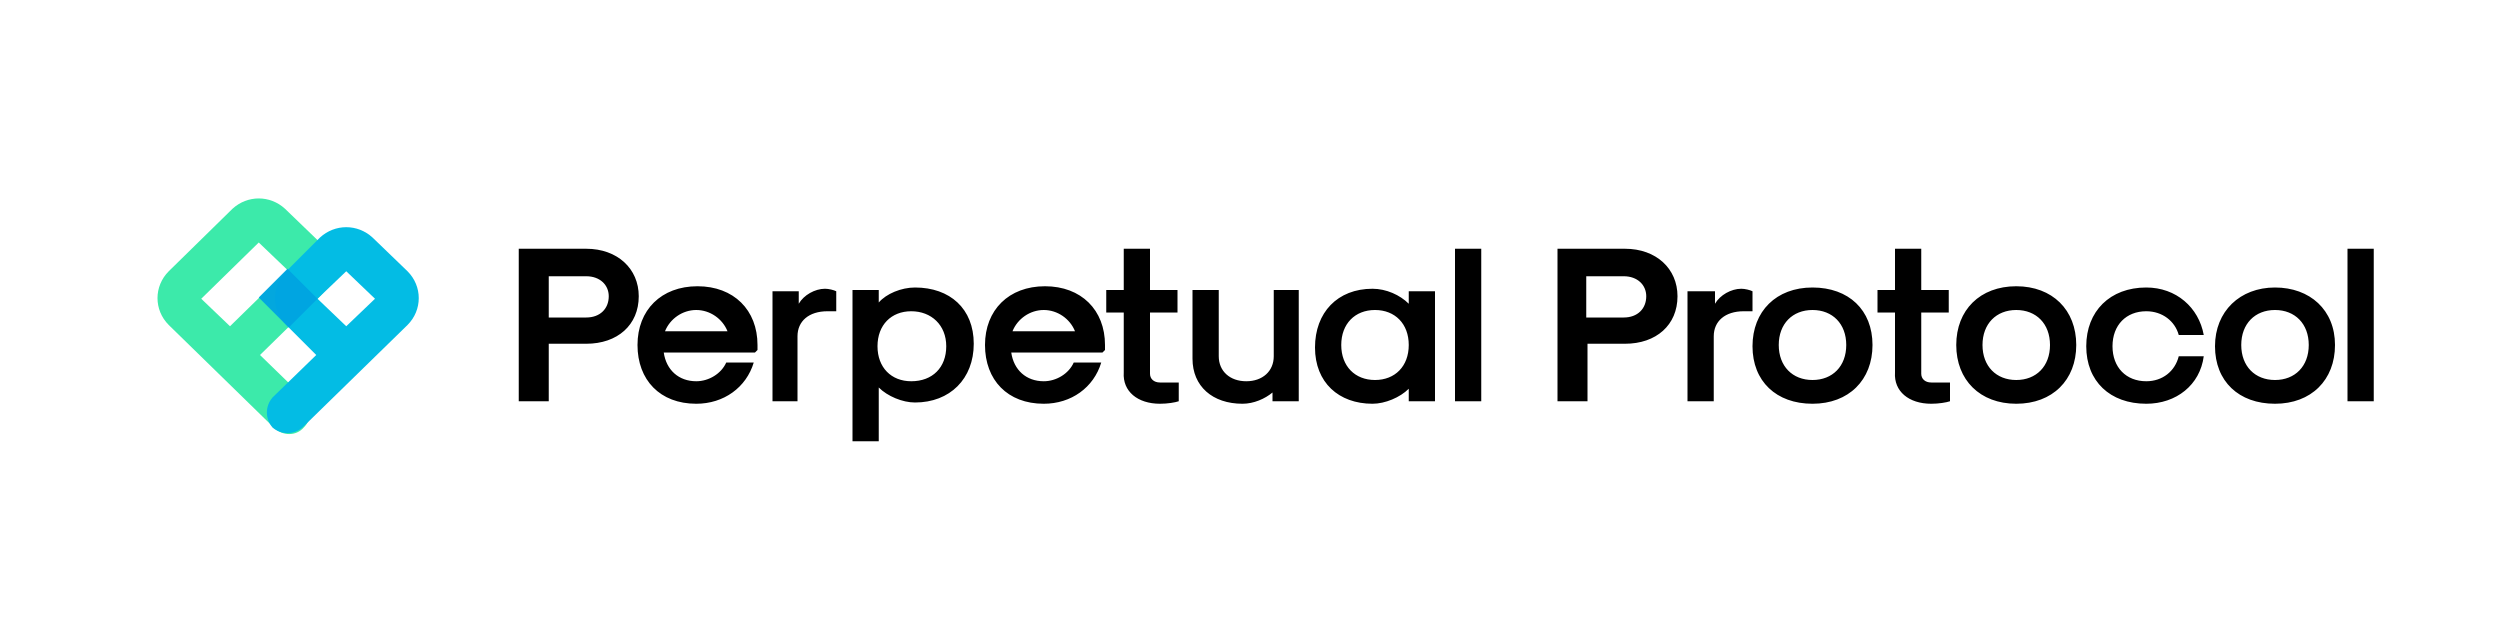
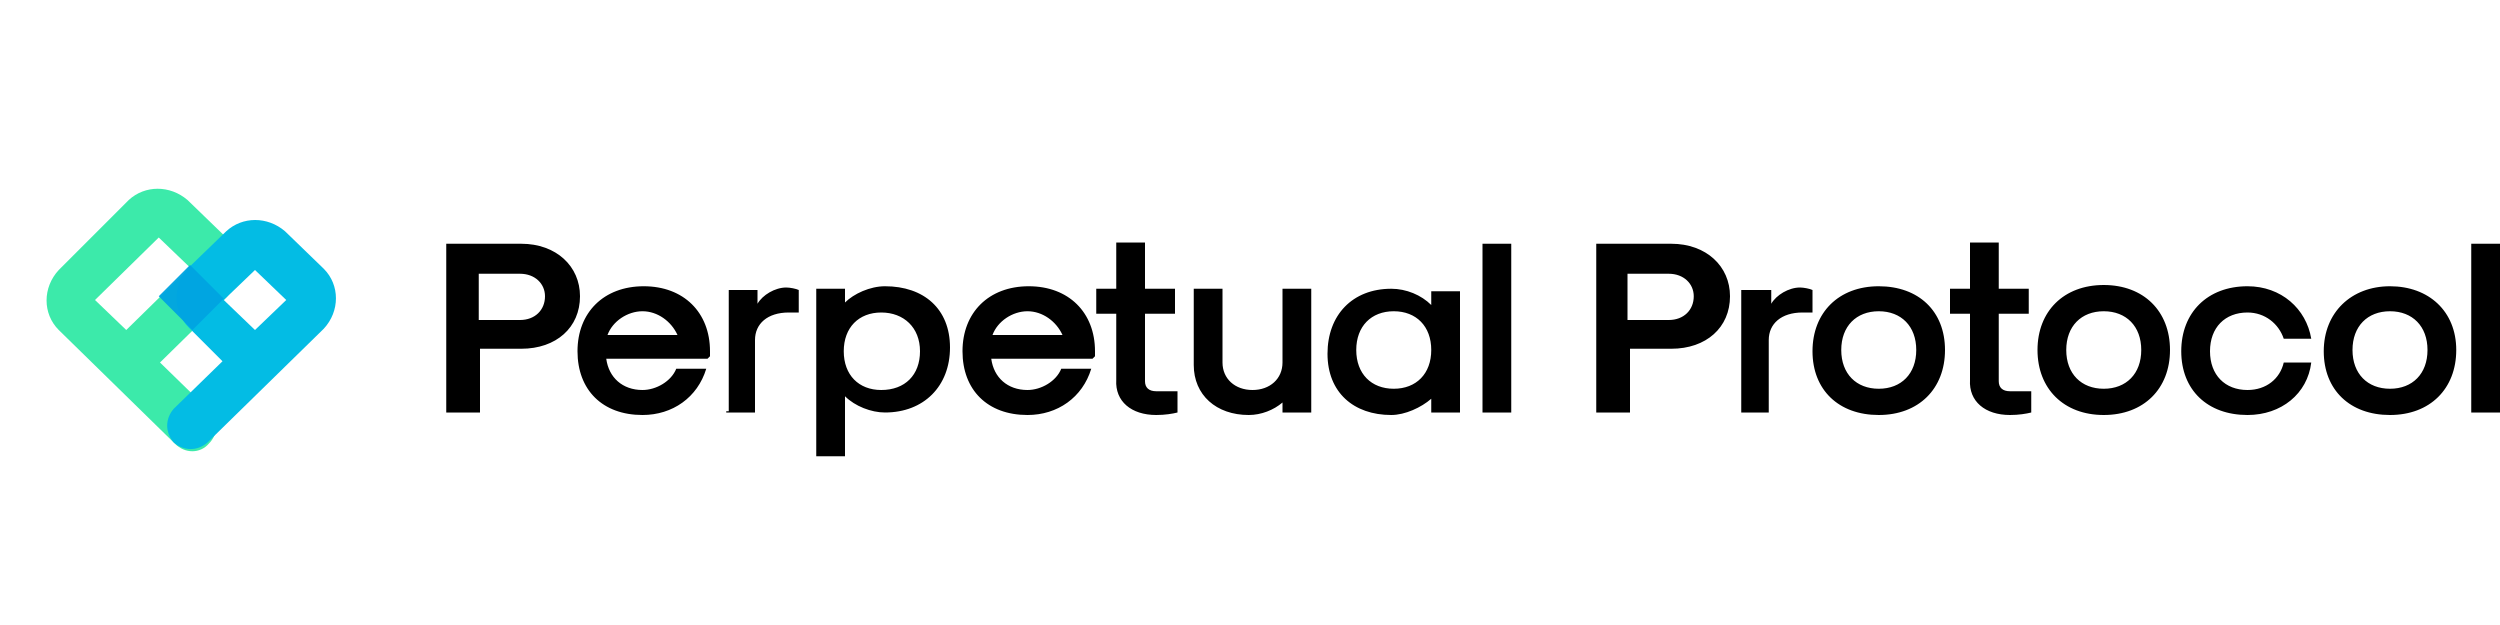
<svg xmlns="http://www.w3.org/2000/svg" xmlns:xlink="http://www.w3.org/1999/xlink" version="1.1" id="Layer_1" x="0px" y="0px" viewBox="0 0 200 50" enable-background="new 0 0 200 50" xml:space="preserve">
  <g id="XMLID_133_">
-     <defs>
-       <rect id="XMLID_142_" x="10" y="11.7" width="26.5" height="26.5" />
-     </defs>
-     <clipPath id="XMLID_145_">
-       <use xlink:href="#XMLID_142_" overflow="visible" />
-     </clipPath>
-     <g id="XMLID_134_" clip-path="url(#XMLID_145_)">
-       <path id="XMLID_139_" fill="#3CEAAA" d="M18.6,16.7c1.2-1.1,3-1.1,4.2,0l2.8,2.7c1.2,1.2,1.2,3.1,0,4.3l-4.8,4.7l3.5,3.4    c0.7,0.6,0.7,1.7,0,2.4c-0.6,0.7-1.7,0.7-2.4,0L13.5,26c-1.2-1.2-1.2-3.1,0-4.3L18.6,16.7z M18.4,26.1l4.6-4.5l-2.3-2.2l-4.6,4.5    L18.4,26.1z" />
-       <path id="XMLID_136_" fill="#03BCE4" d="M25.6,19c1.2-1.1,3-1.1,4.2,0l2.8,2.7c1.2,1.2,1.2,3.1,0,4.3l-8.4,8.2    c-0.7,0.6-1.7,0.6-2.4,0c-0.6-0.7-0.6-1.7,0-2.4l3.5-3.4L22.9,26c-1.2-1.2-1.2-3.1,0-4.3L25.6,19z M27.7,26.1l2.3-2.2l-2.3-2.2    l-2.3,2.2L27.7,26.1z" />
-       <path id="XMLID_135_" opacity="0.95" fill="#00A4E1" enable-background="new    " d="M25.4,23.9L23,21.5l-2.3,2.3l2.4,2.4    L25.4,23.9z" />
+     <g id="XMLID_30_">
+       <g id="XMLID_31_">
+         <defs>
+           <rect id="XMLID_40_" x="0.8" y="10.4" width="29.3" height="29.3" />
+         </defs>
+         <clipPath id="XMLID_2_">
+           <use xlink:href="#XMLID_40_" overflow="visible" />
+         </clipPath>
+         <g id="XMLID_134_" clip-path="url(#XMLID_2_)">
+           <path id="XMLID_139_" fill="#3CEAAA" d="M10.3,16c1.3-1.2,3.3-1.2,4.7,0l3.1,3c1.3,1.3,1.3,3.4,0,4.8L12.8,29l3.9,3.8      c0.8,0.7,0.8,1.9,0,2.7c-0.7,0.8-1.9,0.8-2.7,0l-9.3-9.1c-1.3-1.3-1.3-3.4,0-4.8L10.3,16z M10.1,26.4l5.1-5L12.7,19l-5.1,5      L10.1,26.4z" />
+           <path id="XMLID_136_" fill="#03BCE4" d="M18.1,18.5c1.3-1.2,3.3-1.2,4.7,0l3.1,3c1.3,1.3,1.3,3.4,0,4.8l-9.3,9.1      c-0.8,0.7-1.9,0.7-2.7,0c-0.7-0.8-0.7-1.9,0-2.7l3.9-3.8l-2.7-2.7c-1.3-1.3-1.3-3.4,0-4.8L18.1,18.5z M20.4,26.4l2.5-2.4      l-2.5-2.4L17.9,24L20.4,26.4z" />
+           <path id="XMLID_135_" opacity="0.95" fill="#00A4E1" enable-background="new    " d="M17.9,23.9l-2.7-2.7l-2.5,2.5l2.7,2.7      L17.9,23.9z" />
+         </g>
+       </g>
    </g>
  </g>
-   <path id="XMLID_106_" d="M41.5,32.1h2.4v-4.6h3c2.5,0,4.2-1.5,4.2-3.8c0-2.2-1.7-3.8-4.2-3.8h-5.4V32.1z M43.9,25.4v-3.3h3  c1.1,0,1.8,0.7,1.8,1.6c0,1-0.7,1.7-1.8,1.7H43.9z M55.7,32.3c2.2,0,4-1.3,4.6-3.3h-2.2c-0.4,0.9-1.4,1.5-2.4,1.5  c-1.4,0-2.4-0.9-2.6-2.3h7.3l0.2-0.2v-0.4c0-2.8-1.9-4.7-4.8-4.7c-2.9,0-4.8,1.9-4.8,4.7S52.8,32.3,55.7,32.3z M53.2,26.5  c0.4-1,1.4-1.7,2.5-1.7c1.1,0,2.1,0.7,2.5,1.7H53.2z M61.7,32.1h2.1v-5.2c0-1.2,0.9-2,2.4-2h0.7v-1.6c-0.2-0.1-0.6-0.2-0.9-0.2  c-0.8,0-1.7,0.5-2.1,1.2v-1h-2.1V32.1z M73.2,23c-1.1,0-2.3,0.5-2.9,1.2v-1h-2.1v12.1h2.1v-4.3c0.7,0.7,1.9,1.2,2.9,1.2  c2.8,0,4.7-1.9,4.7-4.7S76,23,73.2,23z M72.9,24.9c1.6,0,2.8,1.1,2.8,2.8s-1.1,2.8-2.8,2.8c-1.6,0-2.7-1.1-2.7-2.8  S71.3,24.9,72.9,24.9z M83.5,32.3c2.2,0,4-1.3,4.6-3.3h-2.2c-0.4,0.9-1.4,1.5-2.4,1.5c-1.4,0-2.4-0.9-2.6-2.3h7.3l0.2-0.2v-0.4  c0-2.8-1.9-4.7-4.8-4.7c-2.9,0-4.8,1.9-4.8,4.7S80.6,32.3,83.5,32.3z M81,26.5c0.4-1,1.4-1.7,2.5-1.7c1.1,0,2.1,0.7,2.5,1.7H81z   M92.8,32.3c0.6,0,1.2-0.1,1.5-0.2v-1.5h-1.5c-0.5,0-0.8-0.3-0.8-0.7V25h2.2v-1.8h-2.2v-3.3h-2.1v3.3h-1.4V25h1.4v4.8  C89.8,31.3,91,32.3,92.8,32.3z M104,23.2h-2.1v5.3c0,1.2-0.9,2-2.2,2s-2.2-0.8-2.2-2v-5.3h-2.1v5.5c0,2.2,1.6,3.6,4,3.6  c0.9,0,1.8-0.4,2.4-0.9v0.7h2.1V23.2z M109.8,32.3c1,0,2.2-0.5,2.9-1.2v1h2.1v-8.8h-2.1v1c-0.7-0.7-1.8-1.2-2.9-1.2  c-2.8,0-4.6,1.9-4.6,4.7S107.1,32.3,109.8,32.3z M110,30.4c-1.6,0-2.7-1.1-2.7-2.8s1.1-2.8,2.7-2.8c1.6,0,2.7,1.1,2.7,2.8  S111.6,30.4,110,30.4z M116.4,32.1h2.1V19.9h-2.1V32.1z M124.6,32.1h2.4v-4.6h3c2.5,0,4.2-1.5,4.2-3.8c0-2.2-1.7-3.8-4.2-3.8h-5.4  V32.1z M126.9,25.4v-3.3h3c1.1,0,1.8,0.7,1.8,1.6c0,1-0.7,1.7-1.8,1.7H126.9z M135,32.1h2.1v-5.2c0-1.2,0.9-2,2.4-2h0.7v-1.6  c-0.2-0.1-0.6-0.2-0.9-0.2c-0.8,0-1.7,0.5-2.1,1.2v-1H135V32.1z M145,32.3c2.9,0,4.8-1.9,4.8-4.7S147.9,23,145,23  c-2.9,0-4.8,1.9-4.8,4.7S142.1,32.3,145,32.3z M145,30.4c-1.6,0-2.7-1.1-2.7-2.8s1.1-2.8,2.7-2.8s2.7,1.1,2.7,2.8  S146.6,30.4,145,30.4z M154.5,32.3c0.6,0,1.2-0.1,1.5-0.2v-1.5h-1.5c-0.5,0-0.8-0.3-0.8-0.7V25h2.2v-1.8h-2.2v-3.3h-2.1v3.3h-1.4V25  h1.4v4.8C151.5,31.3,152.7,32.3,154.5,32.3z M161.3,32.3c2.9,0,4.8-1.9,4.8-4.7s-1.9-4.7-4.8-4.7c-2.9,0-4.8,1.9-4.8,4.7  S158.4,32.3,161.3,32.3z M161.3,30.4c-1.6,0-2.7-1.1-2.7-2.8s1.1-2.8,2.7-2.8s2.7,1.1,2.7,2.8S162.9,30.4,161.3,30.4z M171.7,32.3  c2.4,0,4.3-1.5,4.6-3.8h-2c-0.3,1.2-1.3,2-2.6,2c-1.6,0-2.7-1.1-2.7-2.8s1.1-2.8,2.7-2.8c1.3,0,2.3,0.8,2.6,1.9h2  c-0.4-2.2-2.2-3.8-4.6-3.8c-2.9,0-4.8,1.9-4.8,4.7S168.8,32.3,171.7,32.3z M182,32.3c2.9,0,4.8-1.9,4.8-4.7S184.8,23,182,23  s-4.8,1.9-4.8,4.7S179.1,32.3,182,32.3z M182,30.4c-1.6,0-2.7-1.1-2.7-2.8s1.1-2.8,2.7-2.8s2.7,1.1,2.7,2.8S183.6,30.4,182,30.4z   M187.8,32.1h2.1V19.9h-2.1V32.1z" />
+   <path id="XMLID_106_" d="M35.7,33h2.7v-5.1h3.3c2.8,0,4.7-1.7,4.7-4.2c0-2.4-1.9-4.2-4.7-4.2h-6V33z M38.3,25.6v-3.7h3.3  c1.2,0,2,0.8,2,1.8c0,1.1-0.8,1.9-2,1.9C41.7,25.6,38.3,25.6,38.3,25.6z M51.4,33.2c2.4,0,4.4-1.4,5.1-3.7h-2.4  c-0.4,1-1.6,1.7-2.7,1.7c-1.6,0-2.7-1-2.9-2.5h8.1l0.2-0.2v-0.4c0-3.1-2.1-5.2-5.3-5.2s-5.3,2.1-5.3,5.2S48.2,33.2,51.4,33.2z   M48.6,26.8c0.4-1.1,1.6-1.9,2.8-1.9c1.2,0,2.3,0.8,2.8,1.9H48.6z M58.1,33h2.3v-5.8c0-1.3,1-2.2,2.7-2.2h0.8v-1.8  c-0.2-0.1-0.7-0.2-1-0.2c-0.9,0-1.9,0.6-2.3,1.3v-1.1h-2.3v9.7h-0.2V33z M70.8,22.9c-1.2,0-2.5,0.6-3.2,1.3v-1.1h-2.3v13.4h2.3v-4.8  c0.8,0.8,2.1,1.3,3.2,1.3c3.1,0,5.2-2.1,5.2-5.2S73.9,22.9,70.8,22.9z M70.5,25c1.8,0,3.1,1.2,3.1,3.1s-1.2,3.1-3.1,3.1  c-1.8,0-3-1.2-3-3.1S68.7,25,70.5,25z M82.2,33.2c2.4,0,4.4-1.4,5.1-3.7h-2.4c-0.4,1-1.6,1.7-2.7,1.7c-1.6,0-2.7-1-2.9-2.5h8.1  l0.2-0.2v-0.4c0-3.1-2.1-5.2-5.3-5.2S77,25,77,28.1S79,33.2,82.2,33.2z M79.4,26.8c0.4-1.1,1.6-1.9,2.8-1.9c1.2,0,2.3,0.8,2.8,1.9  H79.4z M92.5,33.2c0.7,0,1.3-0.1,1.7-0.2v-1.7h-1.7c-0.6,0-0.9-0.3-0.9-0.8v-5.4H94v-2h-2.4v-3.7h-2.3v3.7h-1.6v2h1.6v5.3  C89.2,32.1,90.5,33.2,92.5,33.2z M104.9,23.1h-2.3V29c0,1.3-1,2.2-2.4,2.2s-2.4-0.9-2.4-2.2v-5.9h-2.3v6.1c0,2.4,1.8,4,4.4,4  c1,0,2-0.4,2.7-1V33h2.3L104.9,23.1L104.9,23.1z M111.3,33.2c1.1,0,2.4-0.6,3.2-1.3V33h2.3v-9.7h-2.3v1.1c-0.8-0.8-2-1.3-3.2-1.3  c-3.1,0-5.1,2.1-5.1,5.2S108.3,33.2,111.3,33.2z M111.5,31.1c-1.8,0-3-1.2-3-3.1s1.2-3.1,3-3.1s3,1.2,3,3.1S113.3,31.1,111.5,31.1z   M118.6,33h2.3V19.5h-2.3V33z M127.7,33h2.7v-5.1h3.3c2.8,0,4.7-1.7,4.7-4.2c0-2.4-1.9-4.2-4.7-4.2h-6V33z M130.2,25.6v-3.7h3.3  c1.2,0,2,0.8,2,1.8c0,1.1-0.8,1.9-2,1.9C133.6,25.6,130.2,25.6,130.2,25.6z M139.2,33h2.3v-5.8c0-1.3,1-2.2,2.7-2.2h0.8v-1.8  c-0.2-0.1-0.7-0.2-1-0.2c-0.9,0-1.9,0.6-2.3,1.3v-1.1h-2.4V33H139.2z M150.3,33.2c3.2,0,5.3-2.1,5.3-5.2s-2.1-5.1-5.3-5.1  S145,25,145,28.1S147.1,33.2,150.3,33.2z M150.3,31.1c-1.8,0-3-1.2-3-3.1s1.2-3.1,3-3.1s3,1.2,3,3.1S152.1,31.1,150.3,31.1z   M160.8,33.2c0.7,0,1.3-0.1,1.7-0.2v-1.7h-1.7c-0.6,0-0.9-0.3-0.9-0.8v-5.4h2.4v-2h-2.4v-3.7h-2.3v3.7H156v2h1.6v5.3  C157.5,32.1,158.8,33.2,160.8,33.2z M168.3,33.2c3.2,0,5.3-2.1,5.3-5.2s-2.1-5.2-5.3-5.2S163,24.9,163,28S165.1,33.2,168.3,33.2z   M168.3,31.1c-1.8,0-3-1.2-3-3.1s1.2-3.1,3-3.1s3,1.2,3,3.1S170.1,31.1,168.3,31.1z M179.8,33.2c2.7,0,4.8-1.7,5.1-4.2h-2.2  c-0.3,1.3-1.4,2.2-2.9,2.2c-1.8,0-3-1.2-3-3.1s1.2-3.1,3-3.1c1.4,0,2.5,0.9,2.9,2.1h2.2c-0.4-2.4-2.4-4.2-5.1-4.2  c-3.2,0-5.3,2.1-5.3,5.2S176.6,33.2,179.8,33.2z M191.2,33.2c3.2,0,5.3-2.1,5.3-5.2s-2.2-5.1-5.3-5.1s-5.3,2.1-5.3,5.2  S188,33.2,191.2,33.2z M191.2,31.1c-1.8,0-3-1.2-3-3.1s1.2-3.1,3-3.1s3,1.2,3,3.1S193,31.1,191.2,31.1z M197.7,33h2.3V19.5h-2.3V33z  " />
</svg>
